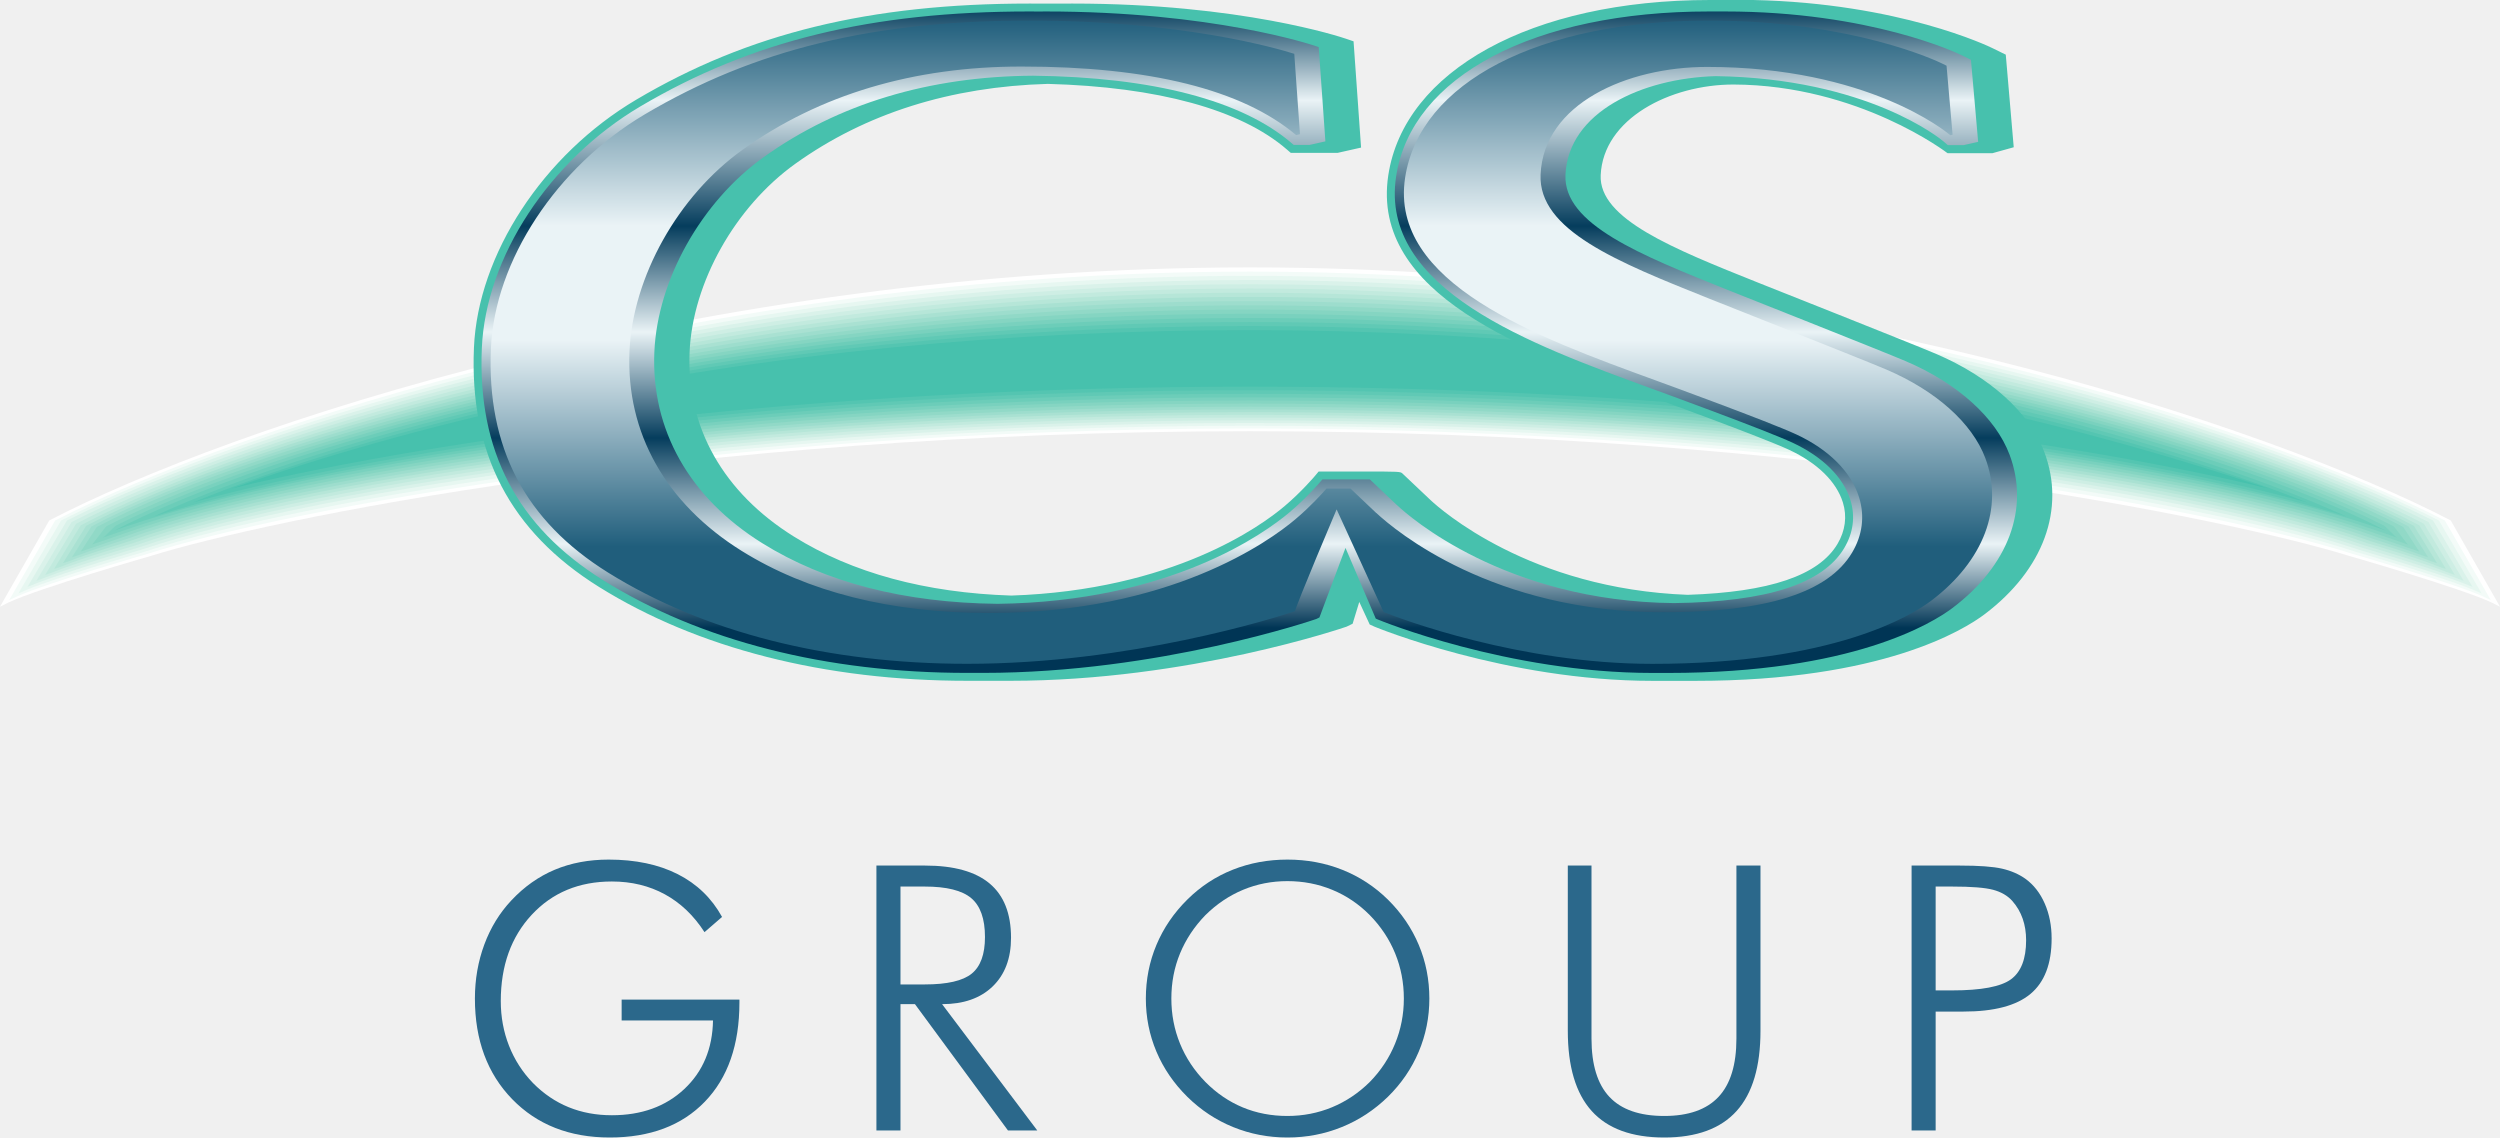
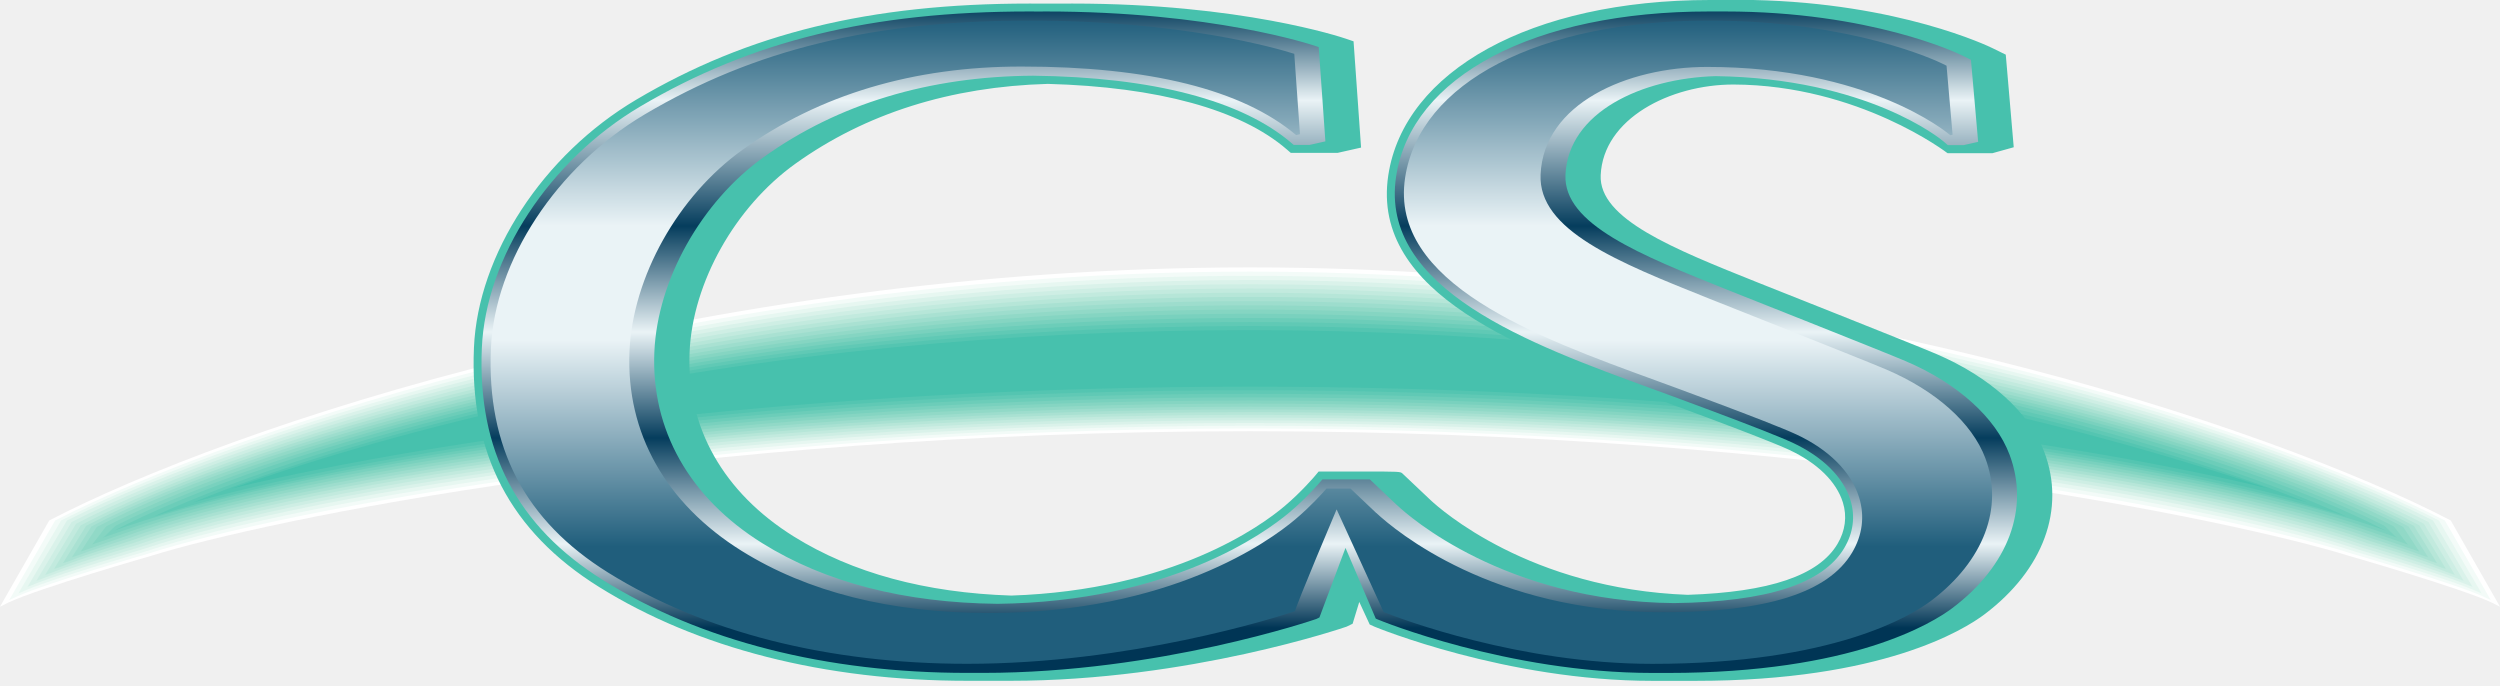
- <svg xmlns="http://www.w3.org/2000/svg" version="1.1" id="svg2" xml:space="preserve" width="3733.333" height="1698.667" viewBox="0 0 3733.333 1698.667">
+ <svg xmlns="http://www.w3.org/2000/svg" version="1.1" id="svg2" xml:space="preserve" width="3733.333" height="1024" viewBox="0 0 3733.333 1024">
  <defs id="defs6">
    <clipPath clipPathUnits="userSpaceOnUse" id="clipPath54">
      <path d="m 22507.1,7647.19 c -156.9,416.82 -581.2,798.87 -1164.2,1048.11 -246.5,105.41 -1987,795.21 -1987,795.21 -990.8,396.26 -1846.5,738.49 -1822.6,1290.69 30.4,703.8 856.2,1082.8 1682.9,1106.3 1698,-24.9 2518.7,-704 2553.4,-733.4 -0.3,0.2 26.5,-22.9 26.5,-22.9 l 19.4,-16.7 h 177.1 l 162.6,36.6 -80.5,919.3 -103.6,50.8 c -40.8,20.1 -1018.5,490.3 -2653.5,490.3 -25.8,0 -143.2,0 -177,0 -1958.8,0 -3334.3,-725.4 -3504.2,-1848.1 -191.2,-1263.1 1504.7,-1881.13 2867.3,-2377.71 0,0 1265.8,-460.46 1573.1,-603.99 338.9,-158.28 569.1,-387.02 648.4,-644.12 55.5,-180.17 31.6,-365.15 -69.2,-534.94 -238,-400.78 -862.5,-603.05 -1906.9,-617.28 -1899.4,19.02 -2977.4,979.97 -3095,1090.59 l -7.6,7.18 -1.7,0.59 -287.3,272.68 -14.7,14.01 c -0.2,0.17 -532.5,0.17 -532.5,0.17 l -15.3,-18.21 c -1.5,-1.81 -155.1,-184.14 -351.8,-349.74 C 14162.7,6765.54 13107,6001.14 11172.7,5977.24 10128.2,5989 9241.45,6216.99 8536.9,6656.67 7720.2,7166.31 7291.19,7927.32 7328.89,8799.53 c 34.79,804.85 526.23,1680.77 1222.93,2179.57 835.81,598.4 1851.48,905.2 3018.88,913.2 1342,-15.8 2342.8,-277.3 2899.3,-758.9 l 19.5,-16.8 h 177 l 177.8,40.1 -74.6,1055.7 -32,10.9 c -46.4,15.8 -1158.9,388.2 -3030.7,388.2 -20.5,0 -40.3,-0.6 -60.7,-0.7 -38.6,0.3 -77.1,0.7 -116.3,0.7 -1771.74,0 -3116.41,-328.3 -4360.01,-1064.7 -1016.82,-602 -1729.51,-1688.99 -1773.4,-2704.72 -49.62,-1148.18 394.66,-1998.62 1358.17,-2599.9 1088.78,-679.43 2499.25,-1038.57 4078.94,-1038.57 40,0 157.8,0 177,0 1975.9,0 3714.3,597.79 3731.7,603.81 l 35.2,17.17 292,778.92 338.7,-791.28 23.6,-10.68 c 13.2,-5.94 1452.7,-598.52 3075.6,-598.52 34.2,0 151.5,0 177,0 2061.2,0 2959,558.01 3185.1,729.05 625.4,473.12 863.8,1114.29 637.5,1715.11 z" id="path52" />
    </clipPath>
    <linearGradient x1="0" y1="0" x2="1" y2="0" gradientUnits="userSpaceOnUse" gradientTransform="matrix(0,7435.09,7435.09,0,13991.9,5229.07)" spreadMethod="pad" id="linearGradient72">
      <stop style="stop-opacity:1;stop-color:#003555" offset="0" id="stop56" />
      <stop style="stop-opacity:1;stop-color:#003555" offset="0.063" id="stop58" />
      <stop style="stop-opacity:1;stop-color:#eaf3f6" offset="0.19" id="stop60" />
      <stop style="stop-opacity:1;stop-color:#053d5d" offset="0.35" id="stop62" />
      <stop style="stop-opacity:1;stop-color:#eaf3f6" offset="0.51" id="stop64" />
      <stop style="stop-opacity:1;stop-color:#053d5d" offset="0.67" id="stop66" />
      <stop style="stop-opacity:1;stop-color:#eaf3f6" offset="0.86" id="stop68" />
      <stop style="stop-opacity:1;stop-color:#053d5d" offset="1" id="stop70" />
    </linearGradient>
    <clipPath clipPathUnits="userSpaceOnUse" id="clipPath82">
      <path d="m 21631.1,6013.24 c -219.6,-166.17 -1094.2,-708.42 -3123.6,-708.42 -1491.2,0 -2822,505.06 -3010.3,580.02 l -527.1,1150.24 c 0,0 -451.2,-1064.6 -465.9,-1140.8 -226.7,-75.07 -1846.3,-588.88 -3670.5,-588.88 -1560.63,0 -2952.46,353.8 -4025.04,1023.13 -929.65,580.12 -1358.25,1400.89 -1310.37,2509.15 42.48,982.79 735.12,2036.32 1723.58,2621.52 1227.01,726.6 2555.67,1050.5 4308.13,1050.5 1706.2,0 2770.3,-310.4 2965.9,-372.4 l 63.7,-900.5 -43,-9.7 c -604.5,509.4 -1639,767.8 -3076,767.8 -1209,0 -2260.39,-313.9 -3125.12,-933 -720.77,-516.1 -1229.27,-1423.5 -1265.36,-2257.96 -39.34,-910.48 406.64,-1703.73 1255.85,-2233.65 740.04,-461.81 1673.49,-695.98 2774.43,-695.98 2028.1,0 3136.9,804.07 3428.4,1050.5 169.5,142.67 304.3,292.94 348.6,343.98 h 267.5 l 280.8,-266.53 7.7,-7.3 c -0.1,0.09 0.8,-0.19 1.9,-0.55 217.1,-201.75 1302.9,-1111.75 3213.4,-1111.75 1156.1,-0.01 1847.9,218.5 2114.8,668 115.9,195.19 143.2,408.51 79,616.91 -87.9,284.91 -337.4,535.79 -702.6,706.37 -311.4,145.43 -1581.3,607.38 -1581.3,607.38 -1327.8,483.9 -2980.3,1086.11 -2801.6,2266.88 162,1070.1 1498,1761.5 3403.6,1761.5 1611.6,0 2568.7,-460.3 2608.6,-479.9 0,0 29.4,-14.4 52.1,-25.5 l 67.7,-773.4 -25.8,-5.8 -7.4,6.3 c -36.8,31.3 -914.8,759.1 -2714.9,759.1 -901.6,0 -1832.2,-413.9 -1866.4,-1205 -27,-624.2 859.8,-978.88 1886.5,-1389.52 0,0 1739.7,-689.46 1984.9,-794.28 557.5,-238.41 961.7,-599.38 1108.9,-990.37 209.4,-556.27 -16.2,-1153.68 -603.7,-1598.09 z" id="path80" />
    </clipPath>
    <linearGradient x1="0" y1="0" x2="1" y2="0" gradientUnits="userSpaceOnUse" gradientTransform="matrix(0,7228.54,7228.54,0,13903.1,5317.59)" spreadMethod="pad" id="linearGradient94">
      <stop style="stop-opacity:1;stop-color:#205e7c" offset="0" id="stop84" />
      <stop style="stop-opacity:1;stop-color:#205e7c" offset="0.178" id="stop86" />
      <stop style="stop-opacity:1;stop-color:#eaf3f6" offset="0.5" id="stop88" />
      <stop style="stop-opacity:1;stop-color:#eaf3f6" offset="0.678" id="stop90" />
      <stop style="stop-opacity:1;stop-color:#205e7c" offset="1" id="stop92" />
    </linearGradient>
  </defs>
  <g id="g10" transform="matrix(1.333333,0,0,-1.333333,0,1698.667)">
-     <g id="g12" transform="scale(0.1)">
-       <path d="m 14000,7910.36 c -6337.88,0 -11043.56,-1003.2 -12306.59,-1395.38 0,0 -1248.906,-358.28 -1603.211,-524.86 C 63.281,5977.48 0,5944.71 0,5944.71 l 551.316,965.82 C 2533.55,7942.77 7814.63,9745.09 14000,9745.09 c 6185.4,0 11466.4,-1802.32 13448.7,-2834.56 l 551.3,-965.82 c 0,0 -63.3,32.77 -90.2,45.41 -354.3,166.58 -1603.2,524.86 -1603.2,524.86 -1263,392.18 -5968.7,1395.38 -12306.6,1395.38" style="fill:#ffffff;fill-opacity:1;fill-rule:evenodd;stroke:none" id="path14" />
-       <path d="m 14000,7940.89 c -6065.55,0 -10836.04,-917.12 -12341.25,-1402.48 0,0 -1116.492,-321.93 -1464.223,-476.57 -29.949,-13.11 -92.101,-43.22 -92.101,-43.22 l 515.172,891.91 C 2600.51,7932.73 7862.24,9697.86 14000,9697.86 c 6137.8,0 11399.5,-1765.13 13382.4,-2787.33 l 515.2,-891.91 c 0,0 -62.2,30.11 -92.1,43.22 -347.8,154.64 -1464.2,476.57 -1464.2,476.57 C 24836,7023.77 20065.6,7940.89 14000,7940.89" style="fill:#f3fbf8;fill-opacity:1;fill-rule:evenodd;stroke:none" id="path16" />
-       <path d="m 14000,7971.41 c -5793.2,0 -10628.5,-831.03 -12375.9,-1409.56 0,0 -984.084,-285.6 -1325.237,-428.27 -32.98,-13.61 -93.996,-41.05 -93.996,-41.05 l 479.012,818 C 2667.45,7922.69 7909.87,9650.63 14000,9650.63 c 6090.1,0 11332.5,-1727.94 13316.1,-2740.1 l 479,-818 c 0,0 -61,27.44 -94,41.05 -341.1,142.67 -1325.2,428.27 -1325.2,428.27 -1747.4,578.53 -6582.7,1409.56 -12375.9,1409.56" style="fill:#e7f7f1;fill-opacity:1;fill-rule:evenodd;stroke:none" id="path18" />
-       <path d="m 14000,8001.93 c -5520.86,0 -10420.97,-744.96 -12410.56,-1416.64 0,0 -851.674,-249.25 -1186.256,-380 -35.996,-14.07 -95.887,-38.84 -95.887,-38.84 l 442.859,744.08 C 2734.4,7912.66 7957.49,9603.42 14000,9603.42 c 6042.5,0 11265.6,-1690.76 13249.9,-2692.89 l 442.8,-744.08 c 0,0 -59.9,24.77 -95.9,38.84 -334.6,130.75 -1186.2,380 -1186.2,380 C 24421,7256.97 19520.9,8001.93 14000,8001.93" style="fill:#daf2ea;fill-opacity:1;fill-rule:evenodd;stroke:none" id="path20" />
-       <path d="m 14000,8032.44 c -5531.9,0 -10445.07,-736.3 -12445.21,-1423.73 0,0 -763.544,-223.54 -1050.083,-337.79 -40.621,-16.47 -97.996,-37 -97.996,-37 l 394.672,658.54 C 2727.71,7882.53 7973.38,9556.2 14000,9556.2 c 6026.6,0 11272.3,-1673.67 13198.7,-2663.74 l 394.6,-658.54 c 0,0 -57.4,20.53 -98,37 -286.5,114.25 -1050.1,337.79 -1050.1,337.79 -2000.1,687.43 -6913.3,1423.73 -12445.2,1423.73" style="fill:#ceeee4;fill-opacity:1;fill-rule:evenodd;stroke:none" id="path22" />
-       <path d="m 14000,8062.96 c -5542.93,0 -10469.17,-727.66 -12479.88,-1430.82 0,0 -675.386,-197.83 -913.882,-295.59 -45.23,-18.86 -100.101,-35.15 -100.101,-35.15 l 346.445,572.98 C 2721.01,7852.41 7989.27,9508.98 14000,9508.98 c 6010.7,0 11279,-1656.57 13147.4,-2634.6 l 346.5,-572.98 c 0,0 -54.9,16.29 -100.1,35.15 -238.5,97.76 -913.9,295.59 -913.9,295.59 -2010.7,703.16 -6937,1430.82 -12479.9,1430.82" style="fill:#c2eade;fill-opacity:1;fill-rule:evenodd;stroke:none" id="path24" />
-       <path d="m 14000,8093.47 c -5553.97,0 -10493.26,-719.01 -12514.54,-1437.89 0,0 -587.245,-172.13 -777.69,-253.39 -49.86,-21.27 -102.223,-33.32 -102.223,-33.32 l 298.258,487.44 C 2714.31,7822.29 8005.16,9461.77 14000,9461.77 c 5994.8,0 11285.7,-1639.48 13096.2,-2605.46 l 298.3,-487.44 c 0,0 -52.4,12.05 -102.3,33.32 -190.4,81.26 -777.6,253.39 -777.6,253.39 C 24493.3,7374.46 19554,8093.47 14000,8093.47" style="fill:#b6e6d8;fill-opacity:1;fill-rule:evenodd;stroke:none" id="path26" />
-       <path d="m 14000,8123.99 c -5565.01,0 -10526.41,-719.4 -12549.21,-1444.97 0,0 -527.466,-161.5 -654.423,-215.67 -33.226,-14.18 -91.406,-30.21 -91.406,-30.21 l 259.098,417.14 C 2757.83,7805.55 8021.06,9414.56 14000,9414.56 c 5978.9,0 11242.2,-1609.01 13036,-2564.28 l 259,-417.14 c 0,0 -56.6,15.5 -89.8,29.67 -127,54.17 -656,216.21 -656,216.21 C 24526.4,7404.59 19565,8123.99 14000,8123.99" style="fill:#a9e1d2;fill-opacity:1;fill-rule:evenodd;stroke:none" id="path28" />
-       <path d="m 14000,8154.51 c -5576.06,0 -10559.54,-719.79 -12583.86,-1452.06 0,0 -467.683,-150.85 -531.167,-177.93 -16.614,-7.09 -80.582,-27.11 -80.582,-27.11 l 219.909,346.86 c 1777.05,944.54 7012.66,2523.08 12975.7,2523.08 5963,0 11198.6,-1578.54 12975.7,-2523.08 l 219.9,-346.86 c 0,0 -60.8,18.94 -77.4,26.03 -63.5,27.08 -534.3,179.01 -534.3,179.01 -2024.3,732.27 -7007.8,1452.06 -12583.9,1452.06" style="fill:#9dddcd;fill-opacity:1;fill-rule:evenodd;stroke:none" id="path30" />
-       <path d="m 14000,8185.03 c -5587.11,0 -10592.69,-720.17 -12618.53,-1459.14 l -407.896,-140.22 -69.769,-23.98 180.755,276.55 c 880.15,466.91 2622.22,1087.39 4887.66,1591.14 2265.43,503.74 5054.18,890.76 8027.78,890.76 2928.3,0 5677.5,-375.34 7924.1,-867.87 2315.9,-507.73 4097.8,-1140.01 4991.4,-1614.03 l 180.7,-276.55 -65.1,22.37 -412.6,141.83 C 24592.7,7464.86 19587.1,8185.03 14000,8185.03" style="fill:#91d9c7;fill-opacity:1;fill-rule:evenodd;stroke:none" id="path32" />
-       <path d="M 13999.8,8219.81 C 8378.69,8219.81 3439.11,7494 1391.72,6765.1 c -6.42,-2.17 -284.71,-97.83 -290.98,-100.01 -8.88,-3.08 -64.12,-22.15 -72.69,-25.22 14.66,7.6 150.34,199.65 166.07,207.42 907.46,469.51 2611.41,1070.79 4820.46,1557.18 2241.93,493.46 5004.12,868.46 7985.22,868.46 2951,0 5686.8,-367.21 7916.2,-853.19 2242.7,-489.05 3973.2,-1098.21 4889.6,-1572.45 15.7,-7.77 151.4,-199.82 166.1,-207.42 -8.6,3.07 -60.7,21.06 -69.6,24.15 -6.3,2.17 -287.7,98.91 -294.1,101.08 -2047.4,728.9 -6987,1454.71 -12608.2,1454.71" style="fill:#85d5c2;fill-opacity:1;fill-rule:evenodd;stroke:none" id="path34" />
-       <path d="m 13999.7,8254.6 c -5655.22,0 -10528.8,-731.46 -12597.72,-1450.28 -12.86,-4.36 -161.53,-55.45 -174.07,-59.81 -17.76,-6.16 -58.47,-20.32 -75.61,-26.47 29.31,15.22 119.94,122.78 151.39,138.29 934.76,472.1 2600.58,1054.2 4753.26,1523.23 2218.43,483.18 4954.05,846.15 7942.75,846.15 2973.6,0 5696,-359.08 7908.2,-838.51 2169.5,-470.36 3848.6,-1056.4 4787.8,-1530.87 31.4,-15.51 122.1,-123.07 151.4,-138.29 -17.1,6.15 -56.3,19.77 -74.1,25.93 -12.5,4.35 -162.7,55.99 -175.6,60.35 -2068.9,718.82 -6942.5,1450.28 -12597.7,1450.28" style="fill:#79d1be;fill-opacity:1;fill-rule:evenodd;stroke:none" id="path36" />
-       <path d="m 13999.5,8289.38 c -5689.22,0 -10496.81,-737.09 -12587.28,-1445.84 -19.29,-6.55 -38.33,-13.08 -57.16,-19.61 -26.64,-9.25 -52.81,-18.49 -78.52,-27.72 43.96,22.83 89.53,45.9 136.72,69.17 962.04,474.7 2589.76,1037.61 4686.07,1489.28 2194.91,472.89 4903.97,823.83 7900.17,823.83 2996.2,0 5705.3,-350.94 7900.3,-823.83 2096.3,-451.67 3724,-1014.58 4686,-1489.28 47.2,-23.27 92.8,-46.34 136.7,-69.17 -25.7,9.23 -51.9,18.47 -78.5,27.72 -18.8,6.53 -37.9,13.06 -57.1,19.61 -2090.5,708.75 -6898.1,1445.84 -12587.4,1445.84" style="fill:#6ccdb9;fill-opacity:1;fill-rule:evenodd;stroke:none" id="path38" />
-       <path d="m 21895.6,8314.9 c 1898.1,-409.04 3430.2,-923.73 4387.2,-1360.99 -2154.1,677.27 -6793.6,1375.43 -12282.8,1375.43 -5489.23,0 -10128.66,-698.16 -12282.75,-1375.43 956.95,442.72 2475.9,952.5 4361.29,1360.64 2300.24,497.6 5024.66,818.74 7921.46,818.74 2885,0 5599.9,-323.61 7895.6,-818.39" style="fill:#60c9b5;fill-opacity:1;fill-rule:evenodd;stroke:none" id="path40" />
-       <path d="m 21891.5,8275.14 c 1597,-344.25 2977.8,-777.4 3951.4,-1163.5 -2295.8,631.66 -6680.5,1257.67 -11842.9,1257.67 -5162.42,0 -9547.12,-626.01 -11842.95,-1257.67 979.18,399.89 2347.9,827.37 3938.54,1171.16 2398.73,518.07 5124.61,805.3 7904.41,805.3 2773.9,0 5495,-296.29 7891.5,-812.96" style="fill:#54c5b1;fill-opacity:1;fill-rule:evenodd;stroke:none" id="path42" />
-       <path d="m 14000,9042.91 c -2662.7,0 -5390.15,-253.29 -7887.36,-791.84 C 4816.75,7971.6 3598.24,7626.43 2596.83,7269.35 5034.39,7855.4 9164.38,8409.27 14000,8409.27 c 4835.6,0 8965.6,-553.87 11403.2,-1139.92 -990.4,334.96 -2219.9,686.57 -3515.8,966.03 -2497.3,538.56 -5224.7,807.53 -7887.4,807.53" style="fill:#47c1ad;fill-opacity:1;fill-rule:evenodd;stroke:none" id="path44" />
-       <path d="m 19415.4,11793.4 c 1405.4,-5.6 2397,-769 2397,-769 h 503.5 l 237.9,66.4 -89.2,1037.1 -148.5,72.8 c -41.6,20.4 -1042.3,504 -2680,539.3 H 19153 c -2005,0 -3427.3,-794.9 -3604.2,-1963.3 -202,-1334.77 1531.6,-1966.56 2924.6,-2474.2 0,0 1262.1,-459.12 1565.9,-601 316,-147.58 529.5,-357.08 601.3,-590 47.9,-155.63 27,-315.97 -60.8,-463.68 -209.7,-353.19 -759.4,-539.66 -1680.6,-570.06 l 6.2,-0.02 c -1775.4,66 -2776.4,960.89 -2884.7,1062.7 l -296.2,280.18 -14.7,13.99 c -24.9,24.43 -24.9,24.43 -480.3,24.48 l -460.5,0.03 -41.8,-49.86 c -1.4,-1.7 -151.6,-179.42 -341,-338.92 -259.9,-219.66 -1248.4,-940.71 -3063.5,-1000.89 l 5.8,0.02 c -963.7,30.98 -1784.14,253.81 -2438.71,662.28 -788.45,492.02 -1202.71,1225.02 -1166.45,2063.96 33.68,779.09 510.3,1627.59 1186.02,2111.39 784.8,561.9 1735.74,862.5 2826.24,893.4 1233.3,-33.7 2160.5,-287.6 2676.5,-734 l 44.4,-38.4 h 525.9 l 261.6,59 -84.2,1190.1 -55.5,19 -32,10.8 c -47,16.1 -1172.9,393.1 -3059.3,393.1 l -221.6,-0.6 c 0.9,0 -261.4,0.6 -261.4,0.6 -1788.49,0 -3147.06,-332.2 -4405.1,-1077.1 C 6083.37,11006.3 5353.29,9890.29 5308.15,8845.91 5257.02,7663.01 5714.89,6786.74 6707.9,6167.06 c 1102.84,-688.2 2529.52,-1051.97 4125.8,-1051.97 0,0 471.8,0 483,0 2001.2,0 3743.4,598.92 3760.8,604.97 l 4.9,1.69 4.6,2.24 62.3,30.19 74.6,244.38 116.8,-252.9 54.7,-24.74 c 13.4,-6.07 1471.8,-606.44 3112.1,-606.44 h 177 306 c 2088.8,0 3006.9,571.75 3238.5,746.99 658.5,498.11 907.8,1177.33 667,1816.91 -165.4,439.3 -607.2,839.62 -1212.2,1098.3 -248,106.04 -1988.9,795.98 -1988.9,795.98 -959.6,383.8 -1788.3,715.24 -1767.2,1204.64 27.4,633.1 777,1016.1 1487.7,1016.1" style="fill:#47c1ad;fill-opacity:1;fill-rule:nonzero;stroke:none" id="path46" />
-       <g id="g48">
-         <g id="g50" clip-path="url(#clipPath54)">
-           <path d="m 22507.1,7647.19 c -156.9,416.82 -581.2,798.87 -1164.2,1048.11 -246.5,105.41 -1987,795.21 -1987,795.21 -990.8,396.26 -1846.5,738.49 -1822.6,1290.69 30.4,703.8 856.2,1082.8 1682.9,1106.3 1698,-24.9 2518.7,-704 2553.4,-733.4 -0.3,0.2 26.5,-22.9 26.5,-22.9 l 19.4,-16.7 h 177.1 l 162.6,36.6 -80.5,919.3 -103.6,50.8 c -40.8,20.1 -1018.5,490.3 -2653.5,490.3 -25.8,0 -143.2,0 -177,0 -1958.8,0 -3334.3,-725.4 -3504.2,-1848.1 -191.2,-1263.1 1504.7,-1881.13 2867.3,-2377.71 0,0 1265.8,-460.46 1573.1,-603.99 338.9,-158.28 569.1,-387.02 648.4,-644.12 55.5,-180.17 31.6,-365.15 -69.2,-534.94 -238,-400.78 -862.5,-603.05 -1906.9,-617.28 -1899.4,19.02 -2977.4,979.97 -3095,1090.59 l -7.6,7.18 -1.7,0.59 -287.3,272.68 -14.7,14.01 c -0.2,0.17 -532.5,0.17 -532.5,0.17 l -15.3,-18.21 c -1.5,-1.81 -155.1,-184.14 -351.8,-349.74 C 14162.7,6765.54 13107,6001.14 11172.7,5977.24 10128.2,5989 9241.45,6216.99 8536.9,6656.67 7720.2,7166.31 7291.19,7927.32 7328.89,8799.53 c 34.79,804.85 526.23,1680.77 1222.93,2179.57 835.81,598.4 1851.48,905.2 3018.88,913.2 1342,-15.8 2342.8,-277.3 2899.3,-758.9 l 19.5,-16.8 h 177 l 177.8,40.1 -74.6,1055.7 -32,10.9 c -46.4,15.8 -1158.9,388.2 -3030.7,388.2 -20.5,0 -40.3,-0.6 -60.7,-0.7 -38.6,0.3 -77.1,0.7 -116.3,0.7 -1771.74,0 -3116.41,-328.3 -4360.01,-1064.7 -1016.82,-602 -1729.51,-1688.99 -1773.4,-2704.72 -49.62,-1148.18 394.66,-1998.62 1358.17,-2599.9 1088.78,-679.43 2499.25,-1038.57 4078.94,-1038.57 40,0 157.8,0 177,0 1975.9,0 3714.3,597.79 3731.7,603.81 l 35.2,17.17 292,778.92 338.7,-791.28 23.6,-10.68 c 13.2,-5.94 1452.7,-598.52 3075.6,-598.52 34.2,0 151.5,0 177,0 2061.2,0 2959,558.01 3185.1,729.05 625.4,473.12 863.8,1114.29 637.5,1715.11" style="fill:url(#linearGradient72);fill-opacity:1;fill-rule:nonzero;stroke:none" id="path74" />
-         </g>
+     <path d="m 1400,791.036 c -633.788,0 -1104.356,-100.32 -1230.659,-139.538 0,0 -124.891,-35.828 -160.321,-52.486 C 6.328,597.748 0,594.471 0,594.471 l 55.132,96.582 C 253.355,794.277 781.463,974.509 1400,974.509 c 618.54,0 1146.64,-180.232 1344.87,-283.456 L 2800,594.471 c 0,0 -6.33,3.277 -9.02,4.541 -35.43,16.658 -160.32,52.486 -160.32,52.486 -126.3,39.218 -596.87,139.538 -1230.66,139.538" style="fill:#ffffff;fill-opacity:1;fill-rule:evenodd;stroke:none;stroke-width:0.1" id="path14" />
+     <path d="m 1400,794.089 c -606.555,0 -1083.604,-91.712 -1234.125,-140.248 0,0 -111.649,-32.193 -146.422,-47.657 -2.995,-1.311 -9.21,-4.322 -9.21,-4.322 l 51.517,89.191 C 260.051,793.273 786.224,969.786 1400,969.786 c 613.78,0 1139.95,-176.513 1338.24,-278.733 l 51.52,-89.191 c 0,0 -6.22,3.011 -9.21,4.322 -34.78,15.464 -146.42,47.657 -146.42,47.657 C 2483.6,702.377 2006.56,794.089 1400,794.089" style="fill:#f3fbf8;fill-opacity:1;fill-rule:evenodd;stroke:none;stroke-width:0.1" id="path16" />
+     <path d="m 1400,797.141 c -579.32,0 -1062.85,-83.103 -1237.59,-140.956 0,0 -98.408,-28.56 -132.524,-42.827 -3.298,-1.361 -9.4,-4.105 -9.4,-4.105 l 47.901,81.8 C 266.745,792.269 790.987,965.063 1400,965.063 c 609.01,0 1133.25,-172.794 1331.61,-274.01 l 47.9,-81.8 c 0,0 -6.1,2.744 -9.4,4.105 -34.11,14.267 -132.52,42.827 -132.52,42.827 C 2462.85,714.038 1979.32,797.141 1400,797.141" style="fill:#e7f7f1;fill-opacity:1;fill-rule:evenodd;stroke:none;stroke-width:0.1" id="path18" />
+     <path d="m 1400,800.193 c -552.086,0 -1042.097,-74.496 -1241.056,-141.664 0,0 -85.167,-24.925 -118.626,-38 -3.6,-1.407 -9.589,-3.884 -9.589,-3.884 l 44.286,74.408 C 273.44,791.266 795.749,960.342 1400,960.342 c 604.25,0 1126.56,-169.076 1324.99,-269.289 l 44.28,-74.408 c 0,0 -5.99,2.477 -9.59,3.884 -33.46,13.075 -118.62,38 -118.62,38 C 2442.1,725.697 1952.09,800.193 1400,800.193" style="fill:#daf2ea;fill-opacity:1;fill-rule:evenodd;stroke:none;stroke-width:0.1" id="path20" />
+     <path d="m 1400,803.244 c -553.19,0 -1044.507,-73.63 -1244.521,-142.373 0,0 -76.354,-22.354 -105.008,-33.779 -4.062,-1.647 -9.8,-3.7 -9.8,-3.7 l 39.467,65.854 C 272.771,788.253 797.338,955.62 1400,955.62 c 602.66,0 1127.23,-167.367 1319.87,-266.374 l 39.46,-65.854 c 0,0 -5.74,2.053 -9.8,3.7 -28.65,11.425 -105.01,33.779 -105.01,33.779 C 2444.51,729.614 1953.19,803.244 1400,803.244" style="fill:#ceeee4;fill-opacity:1;fill-rule:evenodd;stroke:none;stroke-width:0.1" id="path22" />
+     <path d="m 1400,806.296 c -554.293,0 -1046.917,-72.766 -1247.988,-143.082 0,0 -67.539,-19.783 -91.388,-29.559 -4.523,-1.886 -10.01,-3.515 -10.01,-3.515 l 34.645,57.298 C 272.101,785.241 798.927,950.898 1400,950.898 c 601.07,0 1127.9,-165.657 1314.74,-263.46 l 34.65,-57.298 c 0,0 -5.49,1.629 -10.01,3.515 -23.85,9.776 -91.39,29.559 -91.39,29.559 C 2446.92,733.53 1954.29,806.296 1400,806.296" style="fill:#c2eade;fill-opacity:1;fill-rule:evenodd;stroke:none;stroke-width:0.1" id="path24" />
+     <path d="m 1400,809.347 c -555.397,0 -1049.326,-71.901 -1251.454,-143.789 0,0 -58.724,-17.213 -77.769,-25.339 -4.986,-2.127 -10.222,-3.332 -10.222,-3.332 l 29.826,48.744 C 271.431,782.229 800.516,946.177 1400,946.177 c 599.48,0 1128.57,-163.948 1309.62,-260.546 l 29.83,-48.744 c 0,0 -5.24,1.205 -10.23,3.332 -19.04,8.126 -77.76,25.339 -77.76,25.339 C 2449.33,737.446 1955.4,809.347 1400,809.347" style="fill:#b6e6d8;fill-opacity:1;fill-rule:evenodd;stroke:none;stroke-width:0.1" id="path26" />
+     <path d="m 1400,812.399 c -556.501,0 -1052.641,-71.94 -1254.921,-144.497 0,0 -52.747,-16.15 -65.442,-21.567 -3.323,-1.418 -9.141,-3.021 -9.141,-3.021 l 25.91,41.714 C 275.783,780.555 802.106,941.456 1400,941.456 c 597.89,0 1124.22,-160.901 1303.6,-256.428 l 25.9,-41.714 c 0,0 -5.66,1.55 -8.98,2.967 -12.7,5.417 -65.6,21.621 -65.6,21.621 C 2452.64,740.459 1956.5,812.399 1400,812.399" style="fill:#a9e1d2;fill-opacity:1;fill-rule:evenodd;stroke:none;stroke-width:0.1" id="path28" />
+     <path d="m 1400,815.451 c -557.606,0 -1055.954,-71.979 -1258.386,-145.206 0,0 -46.768,-15.085 -53.117,-17.793 -1.661,-0.709 -8.058,-2.711 -8.058,-2.711 l 21.991,34.686 c 177.705,94.454 701.266,252.308 1297.57,252.308 596.3,0 1119.86,-157.854 1297.57,-252.308 l 21.99,-34.686 c 0,0 -6.08,1.894 -7.74,2.603 -6.35,2.708 -53.43,17.901 -53.43,17.901 C 2455.96,743.472 1957.61,815.451 1400,815.451" style="fill:#9dddcd;fill-opacity:1;fill-rule:evenodd;stroke:none;stroke-width:0.1" id="path30" />
+     <path d="m 1400,818.503 c -558.711,0 -1059.269,-72.017 -1261.853,-145.914 l -40.79,-14.022 -6.977,-2.398 18.076,27.655 c 88.015,46.691 262.222,108.739 488.766,159.114 226.543,50.374 505.418,89.076 802.778,89.076 292.83,0 567.75,-37.534 792.41,-86.787 231.59,-50.773 409.78,-114.001 499.14,-161.403 l 18.07,-27.655 -6.51,2.237 -41.26,14.183 C 2459.27,746.486 1958.71,818.503 1400,818.503" style="fill:#91d9c7;fill-opacity:1;fill-rule:evenodd;stroke:none;stroke-width:0.1" id="path32" />
+     <path d="M 1399.98,821.981 C 837.869,821.981 343.911,749.4 139.172,676.51 c -0.642,-0.217 -28.471,-9.783 -29.098,-10.001 -0.888,-0.308 -6.412,-2.215 -7.269,-2.522 1.466,0.76 15.034,19.965 16.607,20.742 90.746,46.951 261.141,107.079 482.046,155.718 224.193,49.346 500.412,86.846 798.522,86.846 295.1,0 568.68,-36.721 791.62,-85.319 224.27,-48.905 397.32,-109.821 488.96,-157.245 1.57,-0.777 15.14,-19.982 16.61,-20.742 -0.86,0.307 -6.07,2.106 -6.96,2.415 -0.63,0.217 -28.77,9.891 -29.41,10.108 -204.74,72.89 -698.7,145.471 -1260.82,145.471" style="fill:#85d5c2;fill-opacity:1;fill-rule:evenodd;stroke:none;stroke-width:0.1" id="path34" />
+     <path d="m 1399.97,825.46 c -565.522,0 -1052.88,-73.146 -1259.772,-145.028 -1.286,-0.436 -16.153,-5.545 -17.407,-5.981 -1.776,-0.616 -5.847,-2.032 -7.561,-2.647 2.931,1.522 11.994,12.278 15.139,13.829 93.476,47.21 260.058,105.42 475.326,152.323 221.843,48.318 495.405,84.615 794.275,84.615 297.36,0 569.6,-35.908 790.82,-83.851 216.95,-47.036 384.86,-105.64 478.78,-153.087 3.14,-1.551 12.21,-12.307 15.14,-13.829 -1.71,0.615 -5.63,1.977 -7.41,2.593 -1.25,0.435 -16.27,5.599 -17.56,6.035 -206.89,71.882 -694.25,145.028 -1259.77,145.028" style="fill:#79d1be;fill-opacity:1;fill-rule:evenodd;stroke:none;stroke-width:0.1" id="path36" />
+     <path d="m 1399.95,828.938 c -568.922,0 -1049.681,-73.709 -1258.728,-144.584 -1.929,-0.655 -3.833,-1.308 -5.716,-1.961 -2.664,-0.925 -5.281,-1.849 -7.852,-2.772 4.396,2.283 8.953,4.59 13.672,6.917 96.204,47.47 258.976,103.761 468.607,148.928 219.491,47.289 490.397,82.383 790.017,82.383 299.62,0 570.53,-35.094 790.03,-82.383 209.63,-45.167 372.4,-101.458 468.6,-148.928 4.72,-2.327 9.28,-4.634 13.67,-6.917 -2.57,0.923 -5.19,1.847 -7.85,2.772 -1.88,0.653 -3.79,1.306 -5.71,1.961 -209.05,70.875 -689.81,144.584 -1258.74,144.584" style="fill:#6ccdb9;fill-opacity:1;fill-rule:evenodd;stroke:none;stroke-width:0.1" id="path38" />
+     <path d="m 2189.56,831.49 c 189.81,-40.904 343.02,-92.373 438.72,-136.099 -215.41,67.727 -679.36,137.543 -1228.28,137.543 -548.923,0 -1012.866,-69.816 -1228.275,-137.543 95.695,44.272 247.59,95.25 436.129,136.064 230.024,49.76 502.466,81.874 792.146,81.874 288.5,0 559.99,-32.361 789.56,-81.839" style="fill:#60c9b5;fill-opacity:1;fill-rule:evenodd;stroke:none;stroke-width:0.1" id="path40" />
+     <path d="m 2189.15,827.514 c 159.7,-34.425 297.78,-77.74 395.14,-116.35 -229.58,63.166 -668.05,125.767 -1184.29,125.767 -516.242,0 -954.712,-62.601 -1184.295,-125.767 97.918,39.989 234.79,82.737 393.854,117.116 239.873,51.807 512.461,80.53 790.441,80.53 277.39,0 549.5,-29.629 789.15,-81.296" style="fill:#54c5b1;fill-opacity:1;fill-rule:evenodd;stroke:none;stroke-width:0.1" id="path42" />
+     <path d="m 1400,904.291 c -266.27,0 -539.015,-25.329 -788.736,-79.184 C 481.675,797.16 359.824,762.643 259.683,726.935 503.439,785.54 916.438,840.927 1400,840.927 c 483.56,0 896.56,-55.387 1140.32,-113.992 -99.04,33.496 -221.99,68.657 -351.58,96.603 -249.73,53.856 -522.47,80.753 -788.74,80.753" style="fill:#47c1ad;fill-opacity:1;fill-rule:evenodd;stroke:none;stroke-width:0.1" id="path44" />
+     <path d="m 1941.54,1179.34 c 140.54,-0.56 239.7,-76.9 239.7,-76.9 h 50.35 l 23.79,6.64 -8.92,103.71 -14.85,7.28 c -4.16,2.04 -104.23,50.4 -268,53.93 h -48.31 c -200.5,0 -342.73,-79.49 -360.42,-196.33 -20.2,-133.477 153.16,-196.656 292.46,-247.42 0,0 126.21,-45.912 156.59,-60.1 31.6,-14.758 52.95,-35.708 60.13,-59 4.79,-15.563 2.7,-31.597 -6.08,-46.368 -20.97,-35.319 -75.94,-53.966 -168.06,-57.006 l 0.62,-0.002 c -177.54,6.6 -277.64,96.089 -288.47,106.27 l -29.62,28.018 -1.47,1.399 c -2.49,2.443 -2.49,2.443 -48.03,2.448 l -46.05,0.003 -4.18,-4.986 c -0.14,-0.17 -15.16,-17.942 -34.1,-33.892 -25.99,-21.966 -124.84,-94.071 -306.35,-100.089 l 0.58,0.002 c -96.37,3.098 -178.414,25.381 -243.871,66.228 -78.845,49.202 -120.271,122.502 -116.645,206.396 3.368,77.909 51.03,162.759 118.602,211.139 78.48,56.19 173.574,86.25 282.624,89.34 123.33,-3.37 216.05,-28.76 267.65,-73.4 l 4.44,-3.84 h 52.59 l 26.16,5.9 -8.42,119.01 -5.55,1.9 -3.2,1.08 c -4.7,1.61 -117.29,39.31 -305.93,39.31 l -22.16,-0.06 c 0.09,0 -26.14,0.06 -26.14,0.06 -178.849,0 -314.706,-33.22 -440.51,-107.71 C 608.337,1100.63 535.329,989.029 530.815,884.591 525.702,766.301 571.489,678.674 670.79,616.706 c 110.284,-68.82 252.952,-105.197 412.58,-105.197 0,0 47.18,0 48.3,0 200.12,0 374.34,59.892 376.08,60.497 l 0.49,0.169 0.46,0.224 6.23,3.019 7.46,24.438 11.68,-25.29 5.47,-2.474 c 1.34,-0.607 147.18,-60.644 311.21,-60.644 h 17.7 30.6 c 208.88,0 300.69,57.175 323.85,74.699 65.85,49.811 90.78,117.733 66.7,181.691 -16.54,43.93 -60.72,83.962 -121.22,109.83 -24.8,10.604 -198.89,79.598 -198.89,79.598 -95.96,38.38 -178.83,71.524 -176.72,120.464 2.74,63.31 77.7,101.61 148.77,101.61" style="fill:#47c1ad;fill-opacity:1;fill-rule:nonzero;stroke:none;stroke-width:0.1" id="path46" />
+     <g id="g48" transform="scale(0.1)">
+       <g id="g50" clip-path="url(#clipPath54)">
+         <path d="m 22507.1,7647.19 c -156.9,416.82 -581.2,798.87 -1164.2,1048.11 -246.5,105.41 -1987,795.21 -1987,795.21 -990.8,396.26 -1846.5,738.49 -1822.6,1290.69 30.4,703.8 856.2,1082.8 1682.9,1106.3 1698,-24.9 2518.7,-704 2553.4,-733.4 -0.3,0.2 26.5,-22.9 26.5,-22.9 l 19.4,-16.7 h 177.1 l 162.6,36.6 -80.5,919.3 -103.6,50.8 c -40.8,20.1 -1018.5,490.3 -2653.5,490.3 -25.8,0 -143.2,0 -177,0 -1958.8,0 -3334.3,-725.4 -3504.2,-1848.1 -191.2,-1263.1 1504.7,-1881.13 2867.3,-2377.71 0,0 1265.8,-460.46 1573.1,-603.99 338.9,-158.28 569.1,-387.02 648.4,-644.12 55.5,-180.17 31.6,-365.15 -69.2,-534.94 -238,-400.78 -862.5,-603.05 -1906.9,-617.28 -1899.4,19.02 -2977.4,979.97 -3095,1090.59 l -7.6,7.18 -1.7,0.59 -287.3,272.68 -14.7,14.01 c -0.2,0.17 -532.5,0.17 -532.5,0.17 l -15.3,-18.21 c -1.5,-1.81 -155.1,-184.14 -351.8,-349.74 C 14162.7,6765.54 13107,6001.14 11172.7,5977.24 10128.2,5989 9241.45,6216.99 8536.9,6656.67 7720.2,7166.31 7291.19,7927.32 7328.89,8799.53 c 34.79,804.85 526.23,1680.77 1222.93,2179.57 835.81,598.4 1851.48,905.2 3018.88,913.2 1342,-15.8 2342.8,-277.3 2899.3,-758.9 l 19.5,-16.8 h 177 l 177.8,40.1 -74.6,1055.7 -32,10.9 c -46.4,15.8 -1158.9,388.2 -3030.7,388.2 -20.5,0 -40.3,-0.6 -60.7,-0.7 -38.6,0.3 -77.1,0.7 -116.3,0.7 -1771.74,0 -3116.41,-328.3 -4360.01,-1064.7 -1016.82,-602 -1729.51,-1688.99 -1773.4,-2704.72 -49.62,-1148.18 394.66,-1998.62 1358.17,-2599.9 1088.78,-679.43 2499.25,-1038.57 4078.94,-1038.57 40,0 157.8,0 177,0 1975.9,0 3714.3,597.79 3731.7,603.81 l 35.2,17.17 292,778.92 338.7,-791.28 23.6,-10.68 c 13.2,-5.94 1452.7,-598.52 3075.6,-598.52 34.2,0 151.5,0 177,0 2061.2,0 2959,558.01 3185.1,729.05 625.4,473.12 863.8,1114.29 637.5,1715.11" style="fill:url(#linearGradient72);fill-opacity:1;fill-rule:nonzero;stroke:none" id="path74" />
      </g>
-       <g id="g76">
-         <g id="g78" clip-path="url(#clipPath82)">
-           <path d="m 21631.1,6013.24 c -219.6,-166.17 -1094.2,-708.42 -3123.6,-708.42 -1491.2,0 -2822,505.06 -3010.3,580.02 l -527.1,1150.24 c 0,0 -451.2,-1064.6 -465.9,-1140.8 -226.7,-75.07 -1846.3,-588.88 -3670.5,-588.88 -1560.63,0 -2952.46,353.8 -4025.04,1023.13 -929.65,580.12 -1358.25,1400.89 -1310.37,2509.15 42.48,982.79 735.12,2036.32 1723.58,2621.52 1227.01,726.6 2555.67,1050.5 4308.13,1050.5 1706.2,0 2770.3,-310.4 2965.9,-372.4 l 63.7,-900.5 -43,-9.7 c -604.5,509.4 -1639,767.8 -3076,767.8 -1209,0 -2260.39,-313.9 -3125.12,-933 -720.77,-516.1 -1229.27,-1423.5 -1265.36,-2257.96 -39.34,-910.48 406.64,-1703.73 1255.85,-2233.65 740.04,-461.81 1673.49,-695.98 2774.43,-695.98 2028.1,0 3136.9,804.07 3428.4,1050.5 169.5,142.67 304.3,292.94 348.6,343.98 h 267.5 l 280.8,-266.53 7.7,-7.3 c -0.1,0.09 0.8,-0.19 1.9,-0.55 217.1,-201.75 1302.9,-1111.75 3213.4,-1111.75 1156.1,-0.01 1847.9,218.5 2114.8,668 115.9,195.19 143.2,408.51 79,616.91 -87.9,284.91 -337.4,535.79 -702.6,706.37 -311.4,145.43 -1581.3,607.38 -1581.3,607.38 -1327.8,483.9 -2980.3,1086.11 -2801.6,2266.88 162,1070.1 1498,1761.5 3403.6,1761.5 1611.6,0 2568.7,-460.3 2608.6,-479.9 0,0 29.4,-14.4 52.1,-25.5 l 67.7,-773.4 -25.8,-5.8 -7.4,6.3 c -36.8,31.3 -914.8,759.1 -2714.9,759.1 -901.6,0 -1832.2,-413.9 -1866.4,-1205 -27,-624.2 859.8,-978.88 1886.5,-1389.52 0,0 1739.7,-689.46 1984.9,-794.28 557.5,-238.41 961.7,-599.38 1108.9,-990.37 209.4,-556.27 -16.2,-1153.68 -603.7,-1598.09" style="fill:url(#linearGradient94);fill-opacity:1;fill-rule:nonzero;stroke:none" id="path96" />
-         </g>
+     </g>
+     <g id="g76" transform="scale(0.1)">
+       <g id="g78" clip-path="url(#clipPath82)">
+         <path d="m 21631.1,6013.24 c -219.6,-166.17 -1094.2,-708.42 -3123.6,-708.42 -1491.2,0 -2822,505.06 -3010.3,580.02 l -527.1,1150.24 c 0,0 -451.2,-1064.6 -465.9,-1140.8 -226.7,-75.07 -1846.3,-588.88 -3670.5,-588.88 -1560.63,0 -2952.46,353.8 -4025.04,1023.13 -929.65,580.12 -1358.25,1400.89 -1310.37,2509.15 42.48,982.79 735.12,2036.32 1723.58,2621.52 1227.01,726.6 2555.67,1050.5 4308.13,1050.5 1706.2,0 2770.3,-310.4 2965.9,-372.4 l 63.7,-900.5 -43,-9.7 c -604.5,509.4 -1639,767.8 -3076,767.8 -1209,0 -2260.39,-313.9 -3125.12,-933 -720.77,-516.1 -1229.27,-1423.5 -1265.36,-2257.96 -39.34,-910.48 406.64,-1703.73 1255.85,-2233.65 740.04,-461.81 1673.49,-695.98 2774.43,-695.98 2028.1,0 3136.9,804.07 3428.4,1050.5 169.5,142.67 304.3,292.94 348.6,343.98 h 267.5 l 280.8,-266.53 7.7,-7.3 c -0.1,0.09 0.8,-0.19 1.9,-0.55 217.1,-201.75 1302.9,-1111.75 3213.4,-1111.75 1156.1,-0.01 1847.9,218.5 2114.8,668 115.9,195.19 143.2,408.51 79,616.91 -87.9,284.91 -337.4,535.79 -702.6,706.37 -311.4,145.43 -1581.3,607.38 -1581.3,607.38 -1327.8,483.9 -2980.3,1086.11 -2801.6,2266.88 162,1070.1 1498,1761.5 3403.6,1761.5 1611.6,0 2568.7,-460.3 2608.6,-479.9 0,0 29.4,-14.4 52.1,-25.5 l 67.7,-773.4 -25.8,-5.8 -7.4,6.3 c -36.8,31.3 -914.8,759.1 -2714.9,759.1 -901.6,0 -1832.2,-413.9 -1866.4,-1205 -27,-624.2 859.8,-978.88 1886.5,-1389.52 0,0 1739.7,-689.46 1984.9,-794.28 557.5,-238.41 961.7,-599.38 1108.9,-990.37 209.4,-556.27 -16.2,-1153.68 -603.7,-1598.09" style="fill:url(#linearGradient94);fill-opacity:1;fill-rule:nonzero;stroke:none" id="path96" />
      </g>
-       <path d="m 7890.44,2300 c -120.25,186.4 -268.18,327.5 -443.77,423.5 -175.63,95.88 -373.55,143.85 -593.73,143.85 -367.47,0 -666.68,-124.31 -897.68,-372.85 -231.01,-248.6 -346.51,-570.8 -346.51,-966.6 0,-177 30.71,-343.8 92.2,-500.5 61.46,-156.701 150.96,-295.798 268.49,-417.4 118.86,-120.301 251.94,-210.5 399.2,-270.5 147.22,-60.199 308.67,-90.199 484.3,-90.199 332.32,0 602.84,97.898 811.56,293.801 C 7873.21,739 7980.26,995 7985.68,1311.1 H 6962.36 v 233 h 1319.17 v -32.4 C 8281.53,1038.9 8152.5,668.699 7894.49,401.301 7636.45,133.801 7281.17,0 6828.62,0 6378.77,0 6014.69,143.199 5736.41,429.602 5458.1,716 5318.98,1091.6 5318.98,1556.3 c 0,213.4 35.11,415 105.37,604.9 70.23,189.7 171.54,354.9 303.96,495.4 143.17,152.65 304.96,266.79 485.31,342.46 180.34,75.64 381.27,113.48 602.84,113.48 301.24,0 559.28,-54.4 774.08,-163.12 C 7805.33,2840.66 7970.8,2680.9 8087,2470.2 L 7890.44,2300" style="fill:#2b688b;fill-opacity:1;fill-rule:nonzero;stroke:none" id="path98" />
-       <path d="M 10085.4,2810.61 V 1714.3 h 271.5 c 251.3,0 426.5,40.2 525.8,120.6 99.3,80.4 149,217.2 149,410.4 0,203.9 -51.4,349.2 -154,435.6 -102.7,86.46 -276.3,129.71 -520.8,129.71 z M 11617.3,79.102 H 11289 L 10247.5,1493.5 h -162.1 V 79.102 H 9815.86 V 3045.67 H 10361 c 321.4,0 562.3,-66.88 722.3,-200.61 160.1,-133.76 240.2,-336.36 240.2,-607.86 0,-231.1 -68.6,-412.8 -205.7,-545.1 -137.1,-132.5 -325.9,-198.6 -566.4,-198.6 L 11617.3,79.102" style="fill:#2b688b;fill-opacity:1;fill-rule:nonzero;stroke:none" id="path100" />
-       <path d="m 14419.1,241.199 c 175.7,0 342,32.403 498.9,97.199 156.8,64.903 298.1,159.403 423.8,283.704 123.1,125.699 217.3,268.5 282.9,428.598 65.6,160.1 98.4,328.6 98.4,505.6 0,178.3 -32.5,346.8 -97.4,505.6 -64.9,158.7 -159.5,301.5 -283.9,428.5 -123,124.3 -263.3,218.9 -420.8,283.73 -157.5,64.85 -324.8,97.27 -501.9,97.27 -175.8,0 -341.4,-32.42 -496.8,-97.27 -155.5,-64.83 -296.1,-159.43 -421.9,-283.73 -124.3,-128.3 -219,-271.2 -283.9,-428.5 -64.9,-157.4 -97.3,-326 -97.3,-505.6 0,-178.3 32.4,-346.9 97.3,-505.6 64.9,-158.7 159.6,-301.598 283.9,-428.598 124.4,-125.602 263.7,-220.5 417.8,-284.7 154.1,-64.203 321.1,-96.203 500.9,-96.203 z M 16008.8,1556.3 c 0,-209.4 -39.9,-408.3 -119.6,-596.8 C 15809.4,771.102 15694.5,603.199 15544.5,456 15391.7,307.301 15219.3,194.199 15027.4,116.602 14835.4,38.902 14632.7,0 14419.1,0 c -213.6,0 -416,38.902 -607.3,116.602 -191.3,77.597 -362.6,190.699 -514,339.398 -151.4,149.898 -266.6,318.398 -345.7,505.5 -79.1,187.1 -118.6,385.4 -118.6,594.8 0,212.1 39.5,412.4 118.6,600.8 79.1,188.5 194.3,357.7 345.7,507.6 148.7,147.24 318.3,258.69 508.9,334.36 190.7,75.64 394.8,113.48 612.4,113.48 219,0 424.1,-38.19 615.4,-114.49 191.3,-76.34 361.3,-187.44 510,-333.35 151.4,-149.9 266.6,-319.1 345.7,-507.6 79.1,-188.4 118.6,-388.7 118.6,-600.8" style="fill:#2b688b;fill-opacity:1;fill-rule:nonzero;stroke:none" id="path102" />
-       <path d="m 17559.4,3045.67 h 265.4 V 1108.5 c 0,-293.199 66.9,-511 200.6,-653.5 133.8,-142.598 338.4,-213.801 614,-213.801 271.5,0 474.2,71.203 607.9,213.801 133.8,142.5 200.6,360.301 200.6,653.5 v 1937.17 h 269.5 V 1195.6 c 0,-401.202 -89.1,-700.799 -267.4,-898.702 C 19271.6,99 19001.4,0 18639.4,0 c -363.4,0 -634.2,99 -812.6,296.898 -178.3,197.903 -267.4,497.5 -267.4,898.702 v 1850.07" style="fill:#2b688b;fill-opacity:1;fill-rule:nonzero;stroke:none" id="path104" />
-       <path d="m 21679.3,1647.5 h 184.4 c 326.9,0 546.8,41.5 659.6,124.6 112.8,83.1 169.2,228.6 169.2,436.7 0,87.8 -12.8,168.5 -38.5,242.1 -25.7,73.6 -64.2,139.5 -115.5,197.6 -52.7,59.4 -124.3,101.32 -214.8,125.63 -90.5,24.32 -243.8,36.48 -460,36.48 h -184.4 z M 21409.8,79.102 V 3045.67 h 541.1 c 213.4,0 370.4,-11.5 471.1,-34.46 100.6,-22.98 188.1,-60.78 262.4,-113.47 93.2,-67.56 165.5,-160.04 216.8,-277.64 51.4,-117.5 77,-247.9 77,-391.1 0,-282.3 -79,-489.3 -237.1,-621 -158,-131.8 -407.9,-197.6 -749.7,-197.6 h -312.1 V 79.102 h -269.5" style="fill:#2b688b;fill-opacity:1;fill-rule:nonzero;stroke:none" id="path106" />
    </g>
  </g>
</svg>
